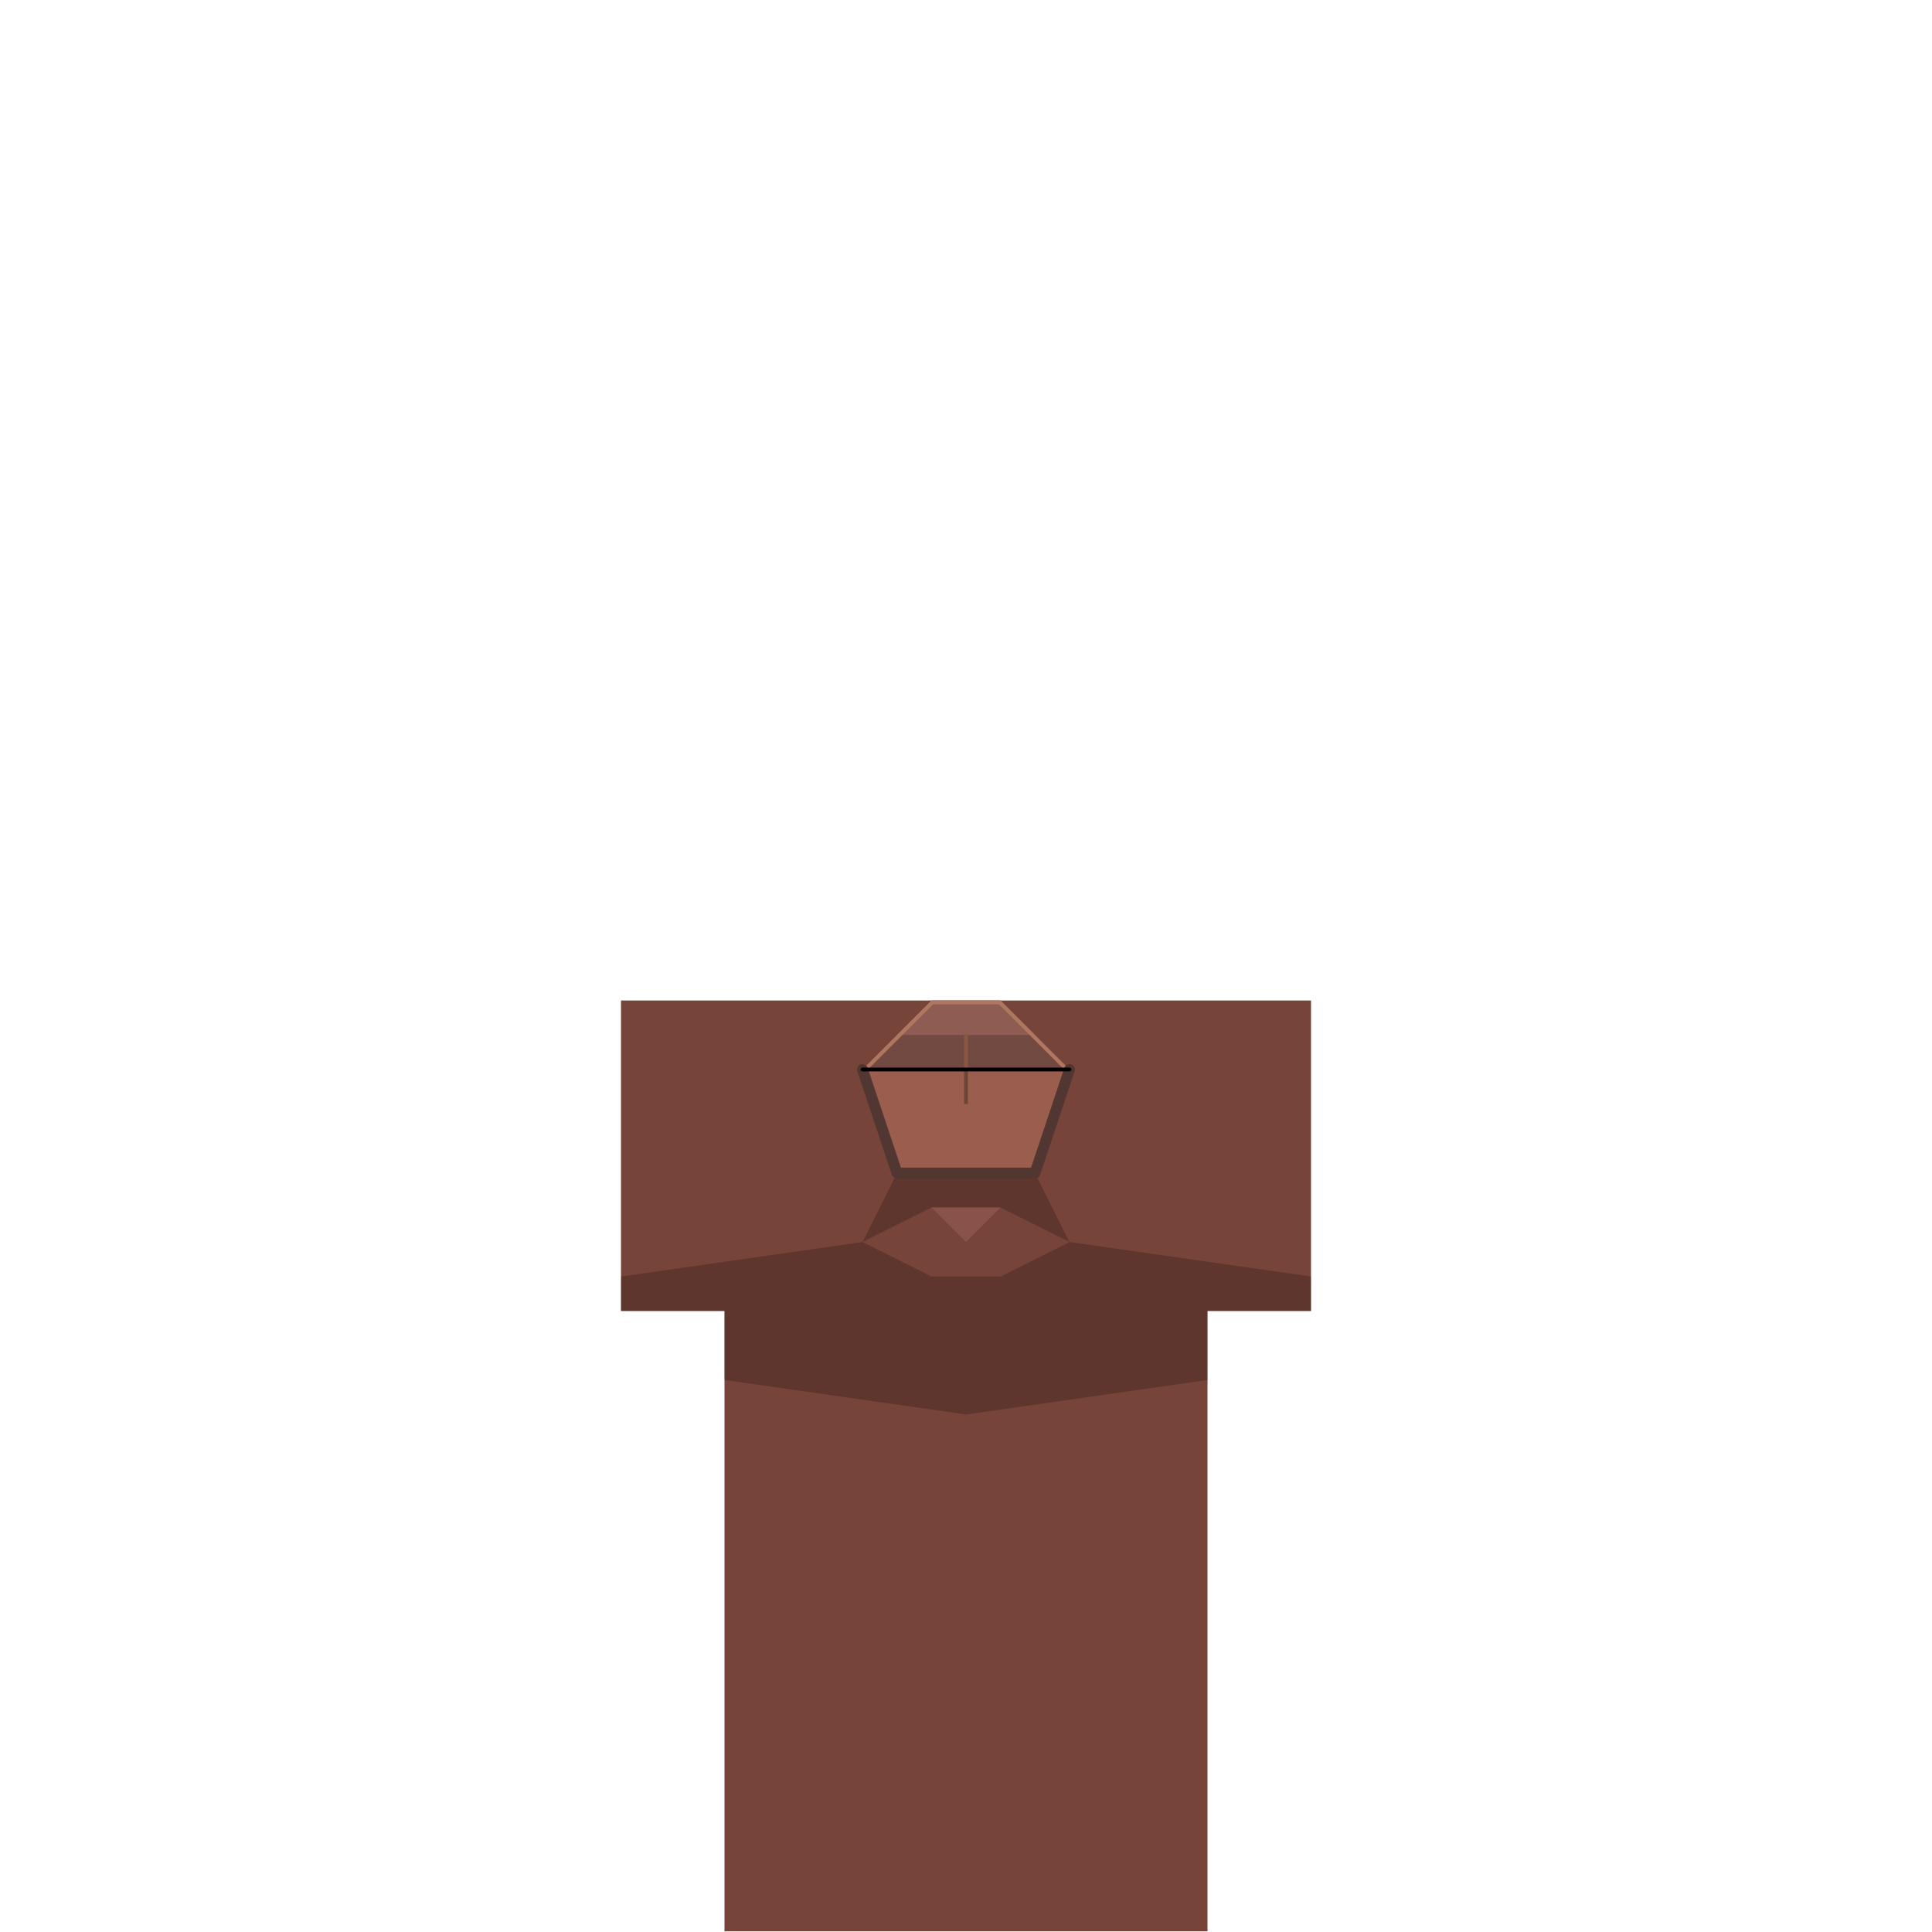
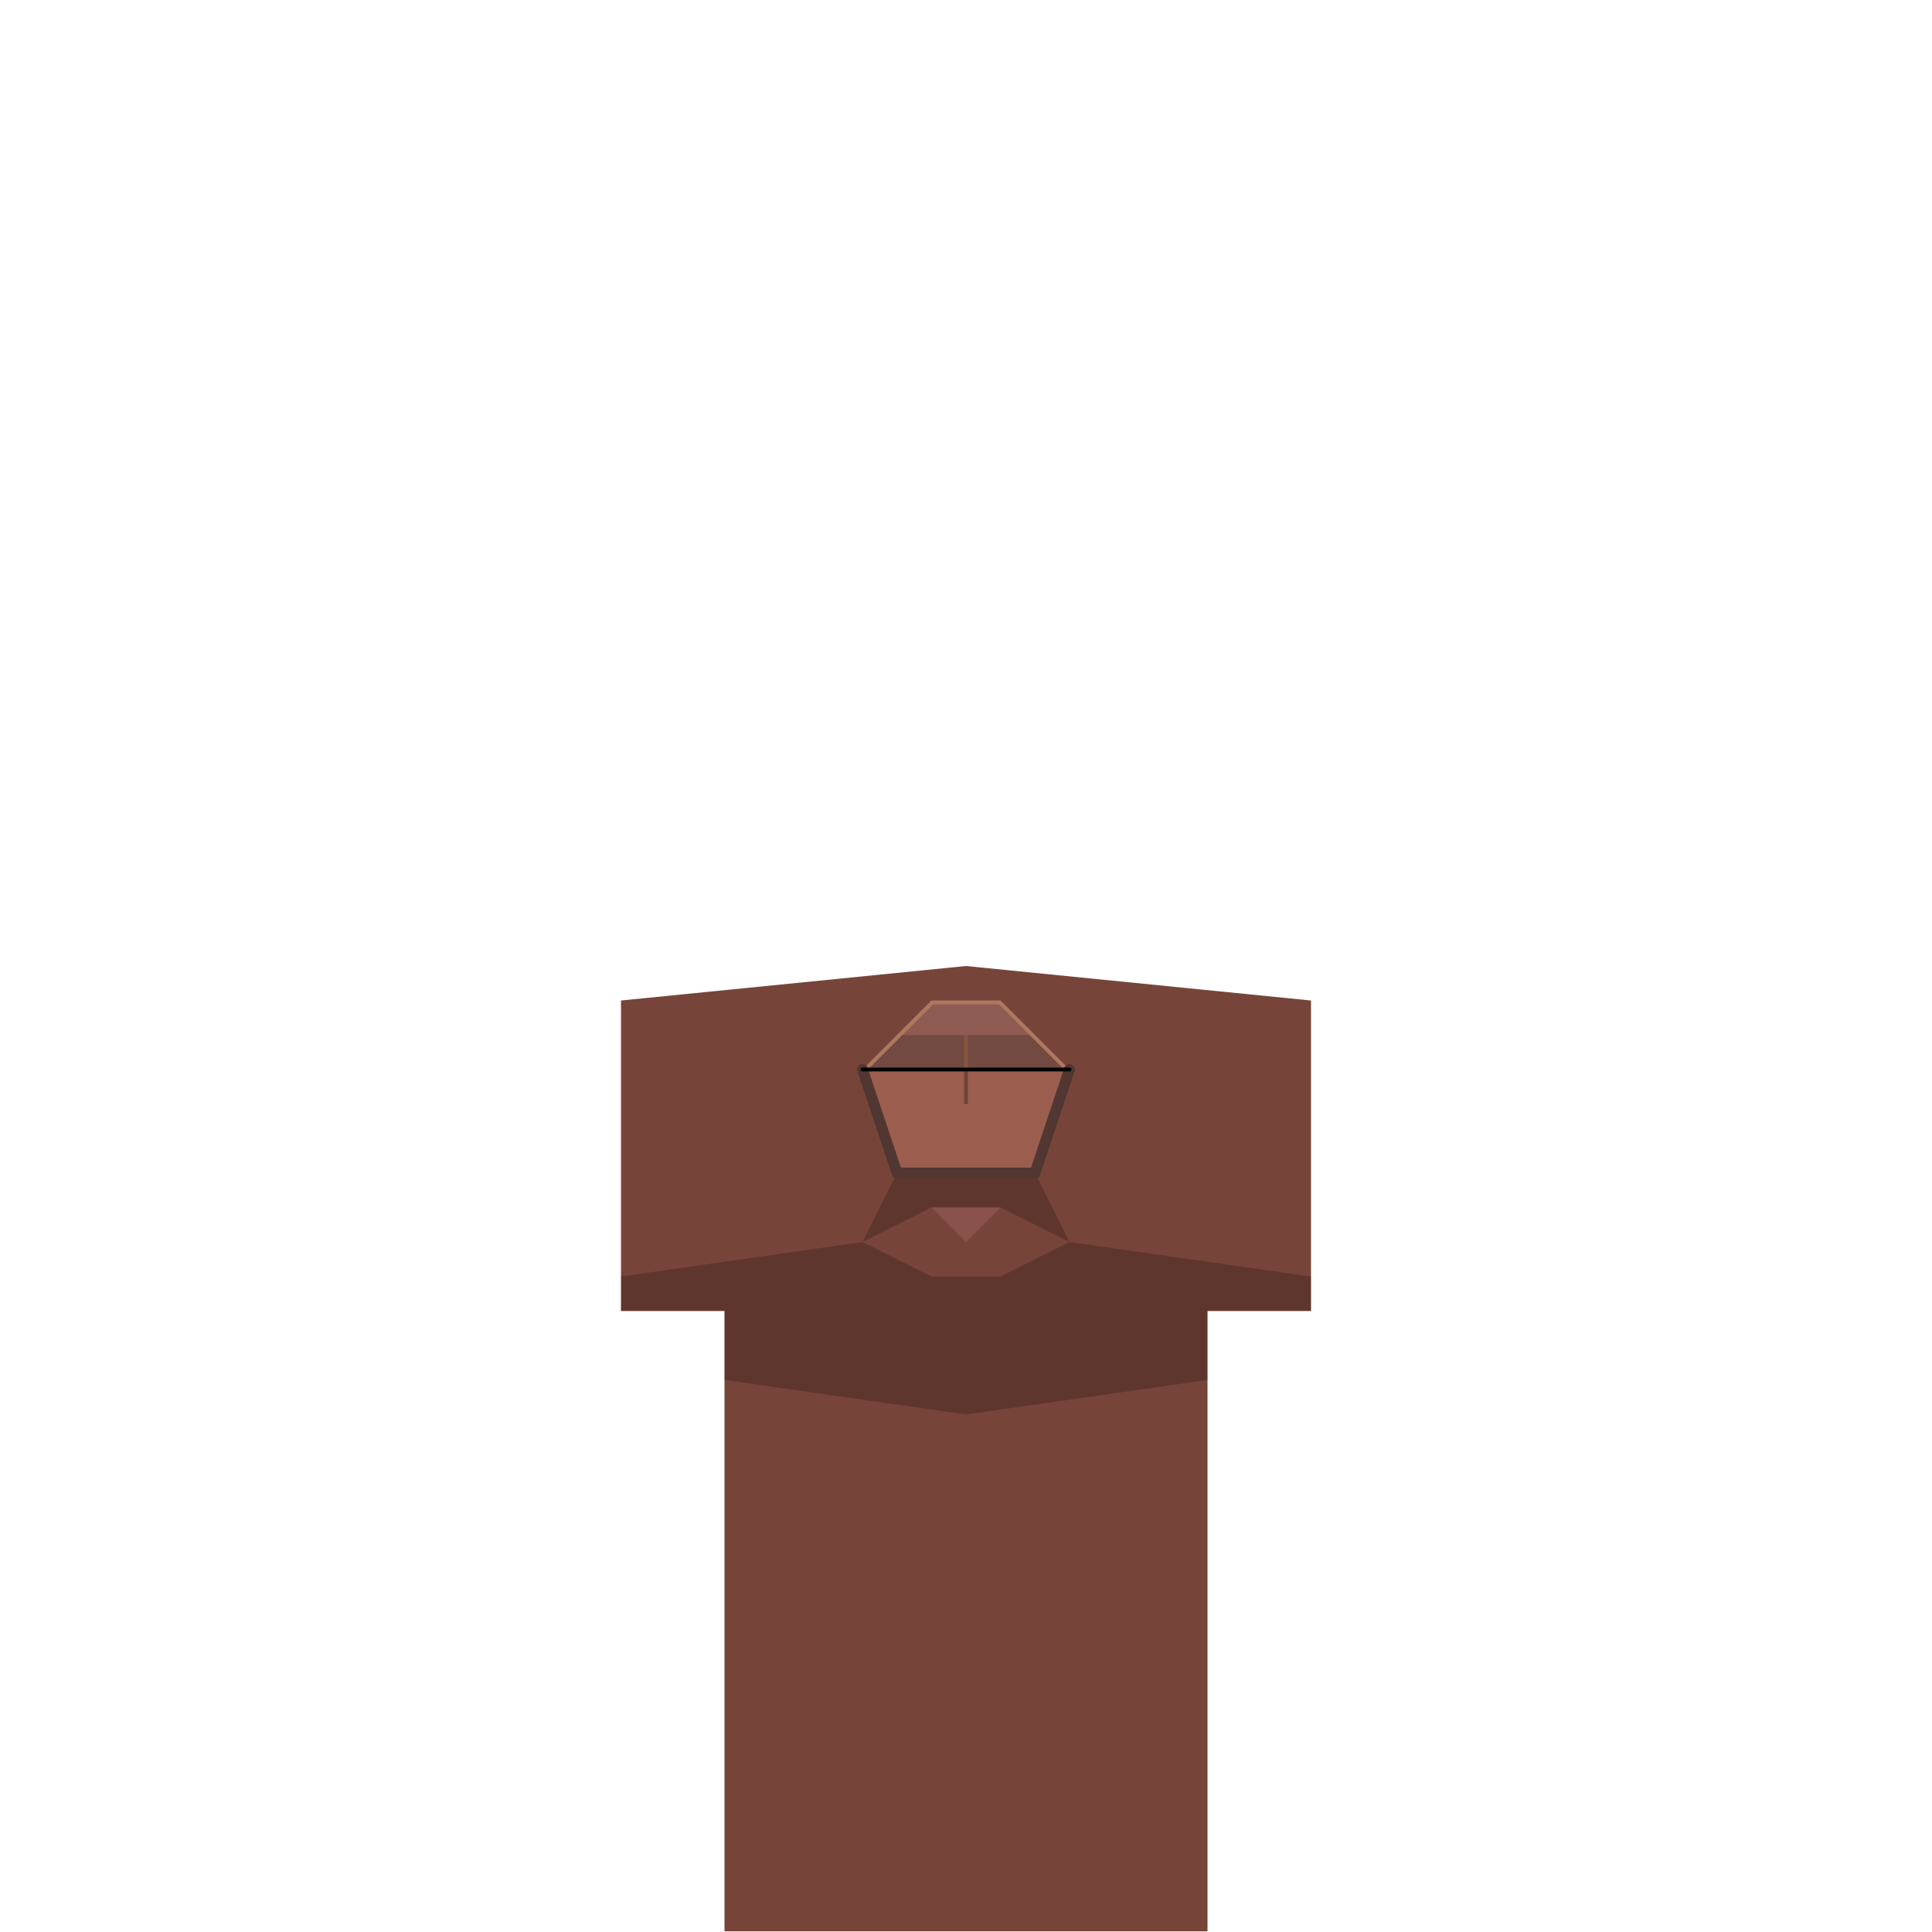
<svg xmlns="http://www.w3.org/2000/svg" id="Lower_Face" data-name="Lower Face" viewBox="0 0 504 504">
  <defs>
    <style>
      .cls-1 {
        stroke: #875742;
      }

      .cls-1, .cls-2, .cls-3, .cls-4 {
        fill: none;
      }

      .cls-1, .cls-3 {
        stroke-miterlimit: 10;
      }

      .cls-5 {
        fill: #77443a;
      }

      .cls-6 {
        fill: #89534c;
      }

      .cls-2 {
        stroke: #000;
      }

      .cls-2, .cls-4 {
        stroke-linecap: round;
        stroke-linejoin: round;
      }

      .cls-3 {
        stroke: #6d4537;
      }

      .cls-7 {
        opacity: .2;
      }

      .cls-4 {
        stroke: #513631;
        stroke-width: 2.83px;
      }

      .cls-8 {
        fill: #8e5c52;
      }

      .cls-9 {
        fill: #af775f;
      }

      .cls-10 {
        fill: #9b5e4e;
      }
    </style>
  </defs>
  <g id="Biggie">
-     <polyline class="cls-5" points="162 261 162 342 189 342 189 503.82 315 503.82 315 342 342 342 342 261 162 261" />
+     <polyline class="cls-5" points="162 261 162 342 189 342 189 503.82 315 503.82 315 342 342 342 342 261 252 252 162 261" />
    <g>
      <path class="cls-7" d="M279,324l-9-18h-36l-9,18,18-9h18l18,9Z" />
      <g>
        <polygon class="cls-8" points="261 261 243 261 225 279 279 279 261 261" />
        <polygon class="cls-7" points="225 279 234 270 270 270 279 279 225 279" />
        <polygon class="cls-10" points="270 306 234 306 225 279 279 279 270 306" />
        <path class="cls-9" d="M260.59,262l17.27,17.27-8.58,25.73h-34.56l-8.58-25.73,17.27-17.27h17.17M261,261h-18l-18,18,9,27h36l9-27-18-18h0Z" />
        <polyline class="cls-4" points="225 279 234 306 270 306 279 279" />
        <polyline class="cls-3" points="252 279 252 288 252 279" />
        <polyline class="cls-1" points="252 270 252 279 252 270" />
        <polyline class="cls-2" points="225 279 252 279 279 279" />
      </g>
      <polygon class="cls-6" points="252 324 252 324 243 315 261 315 252 324" />
      <polygon class="cls-7" points="315 342 342 342 342 333 279 324 261 333 243 333 225 324 162 333 162 342 189 342 189 360 252 369 315 360 315 342" />
    </g>
  </g>
</svg>
